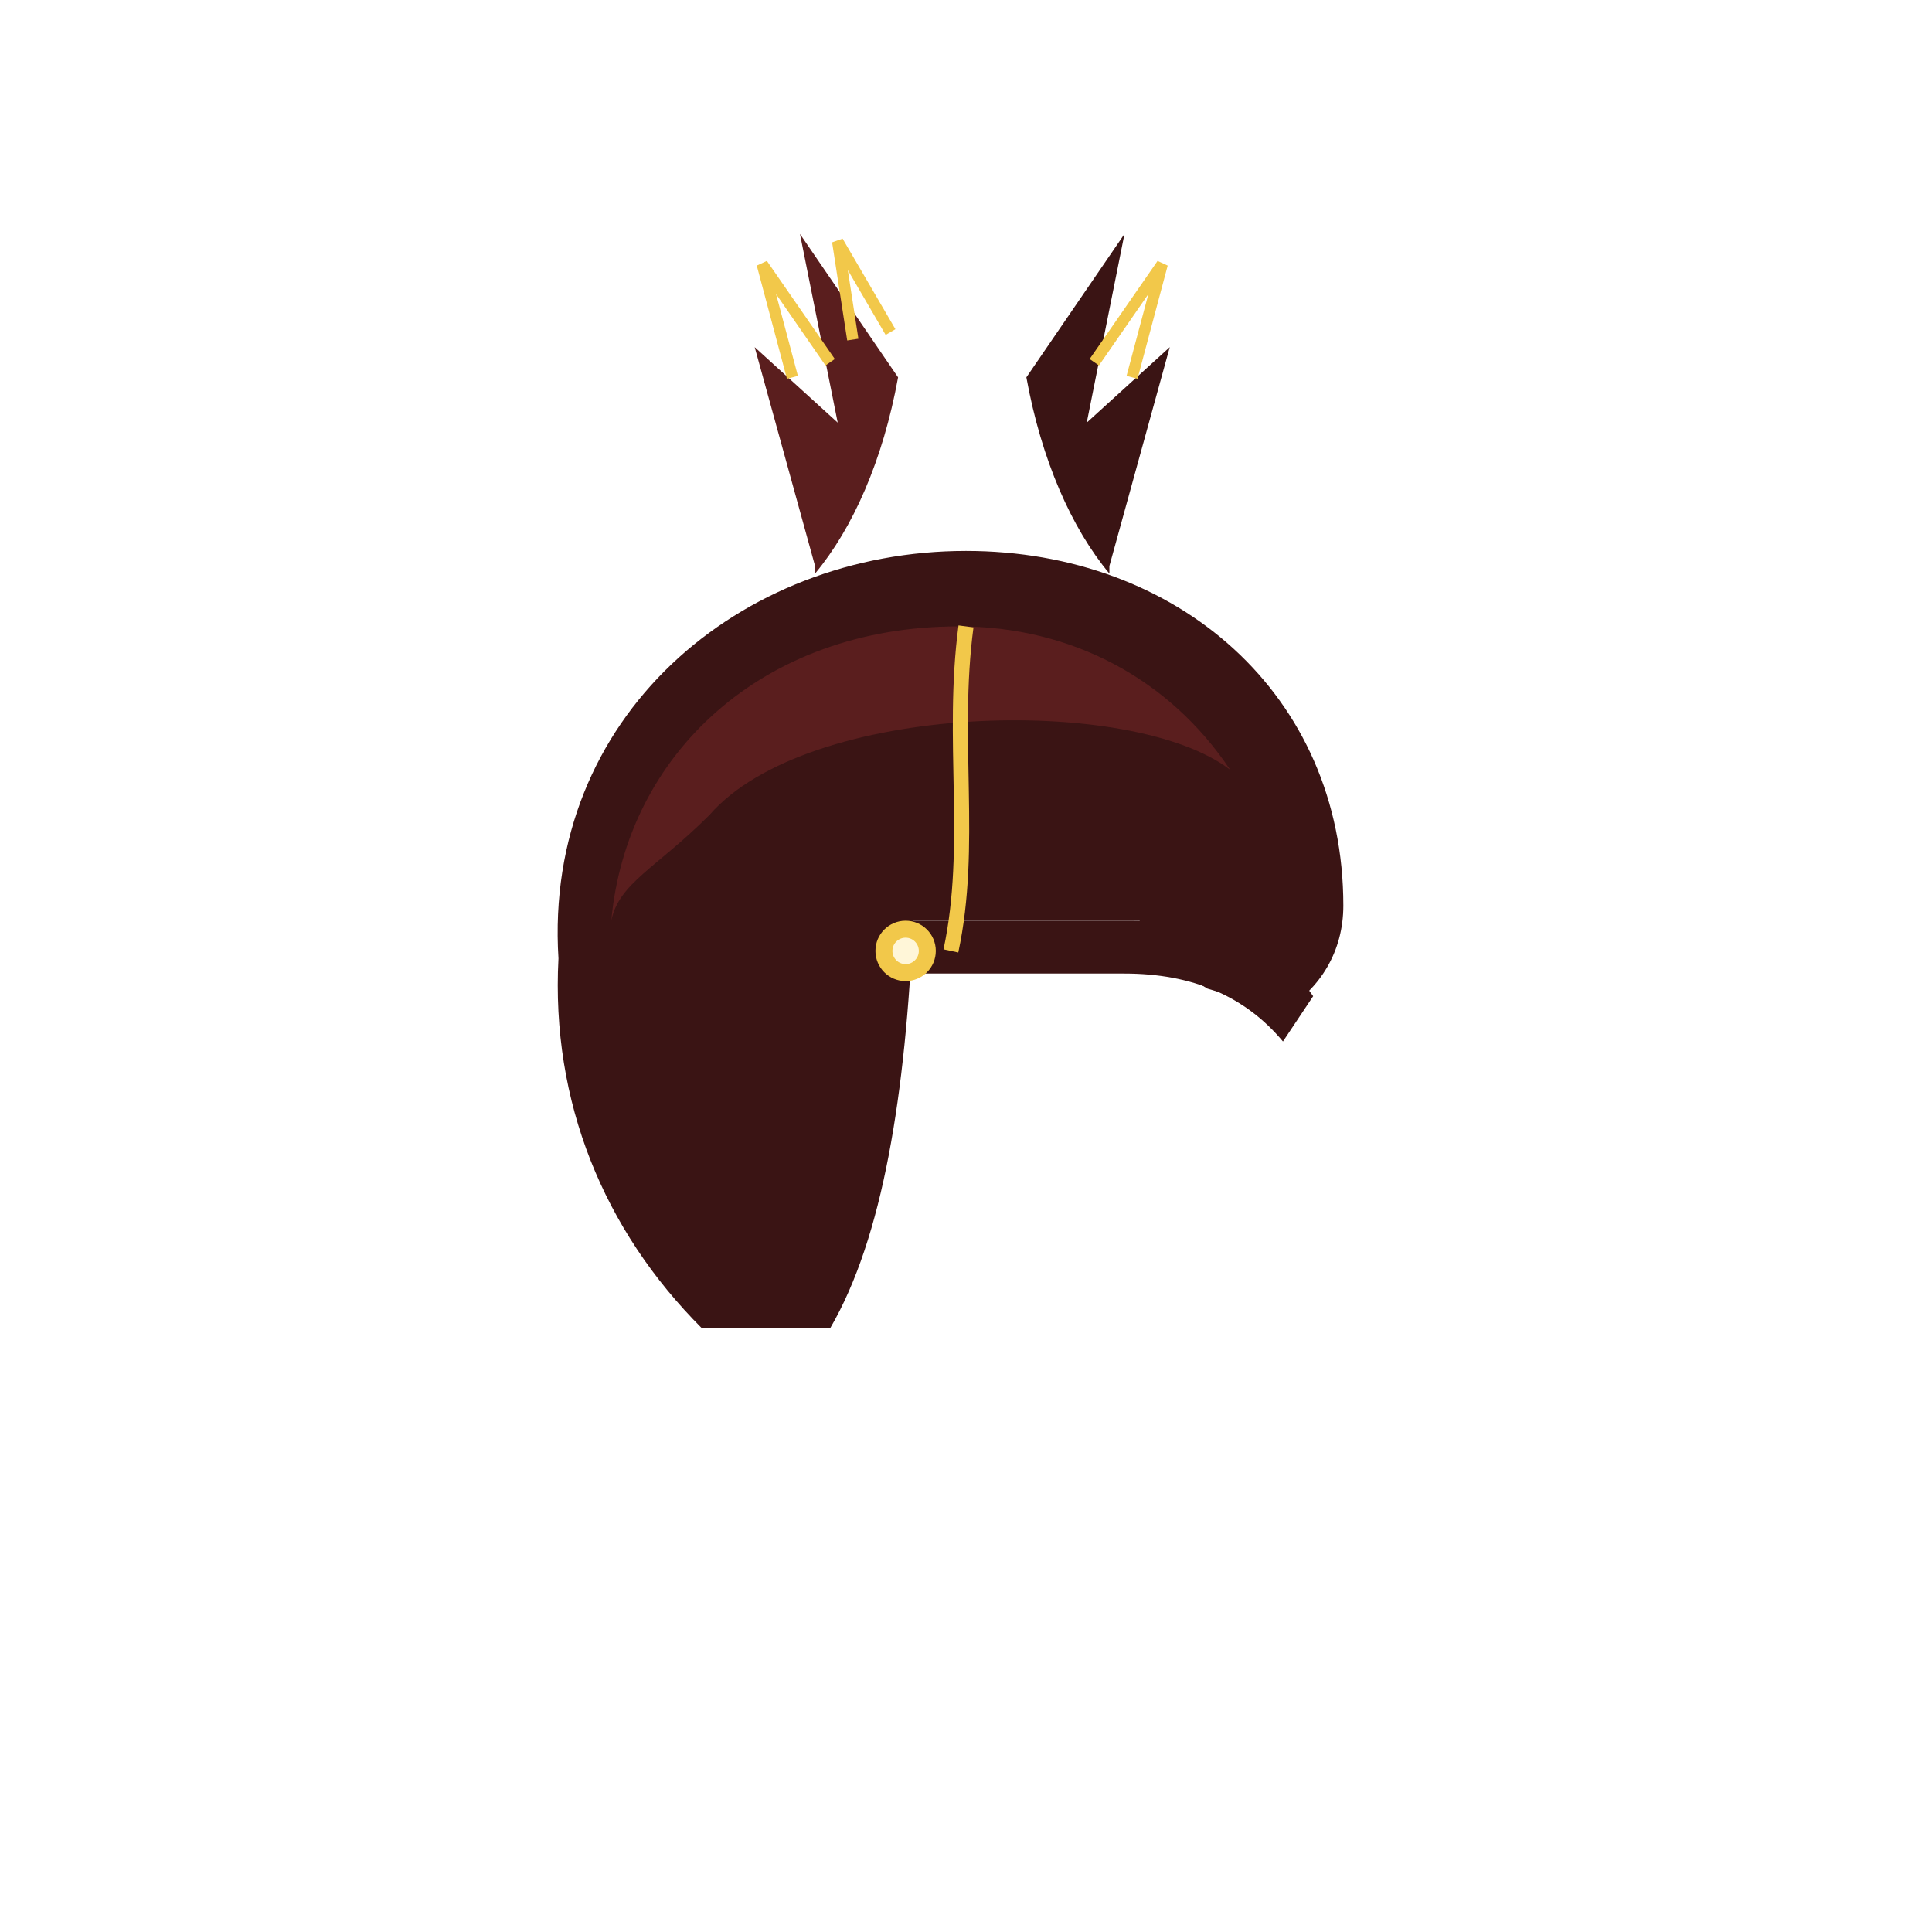
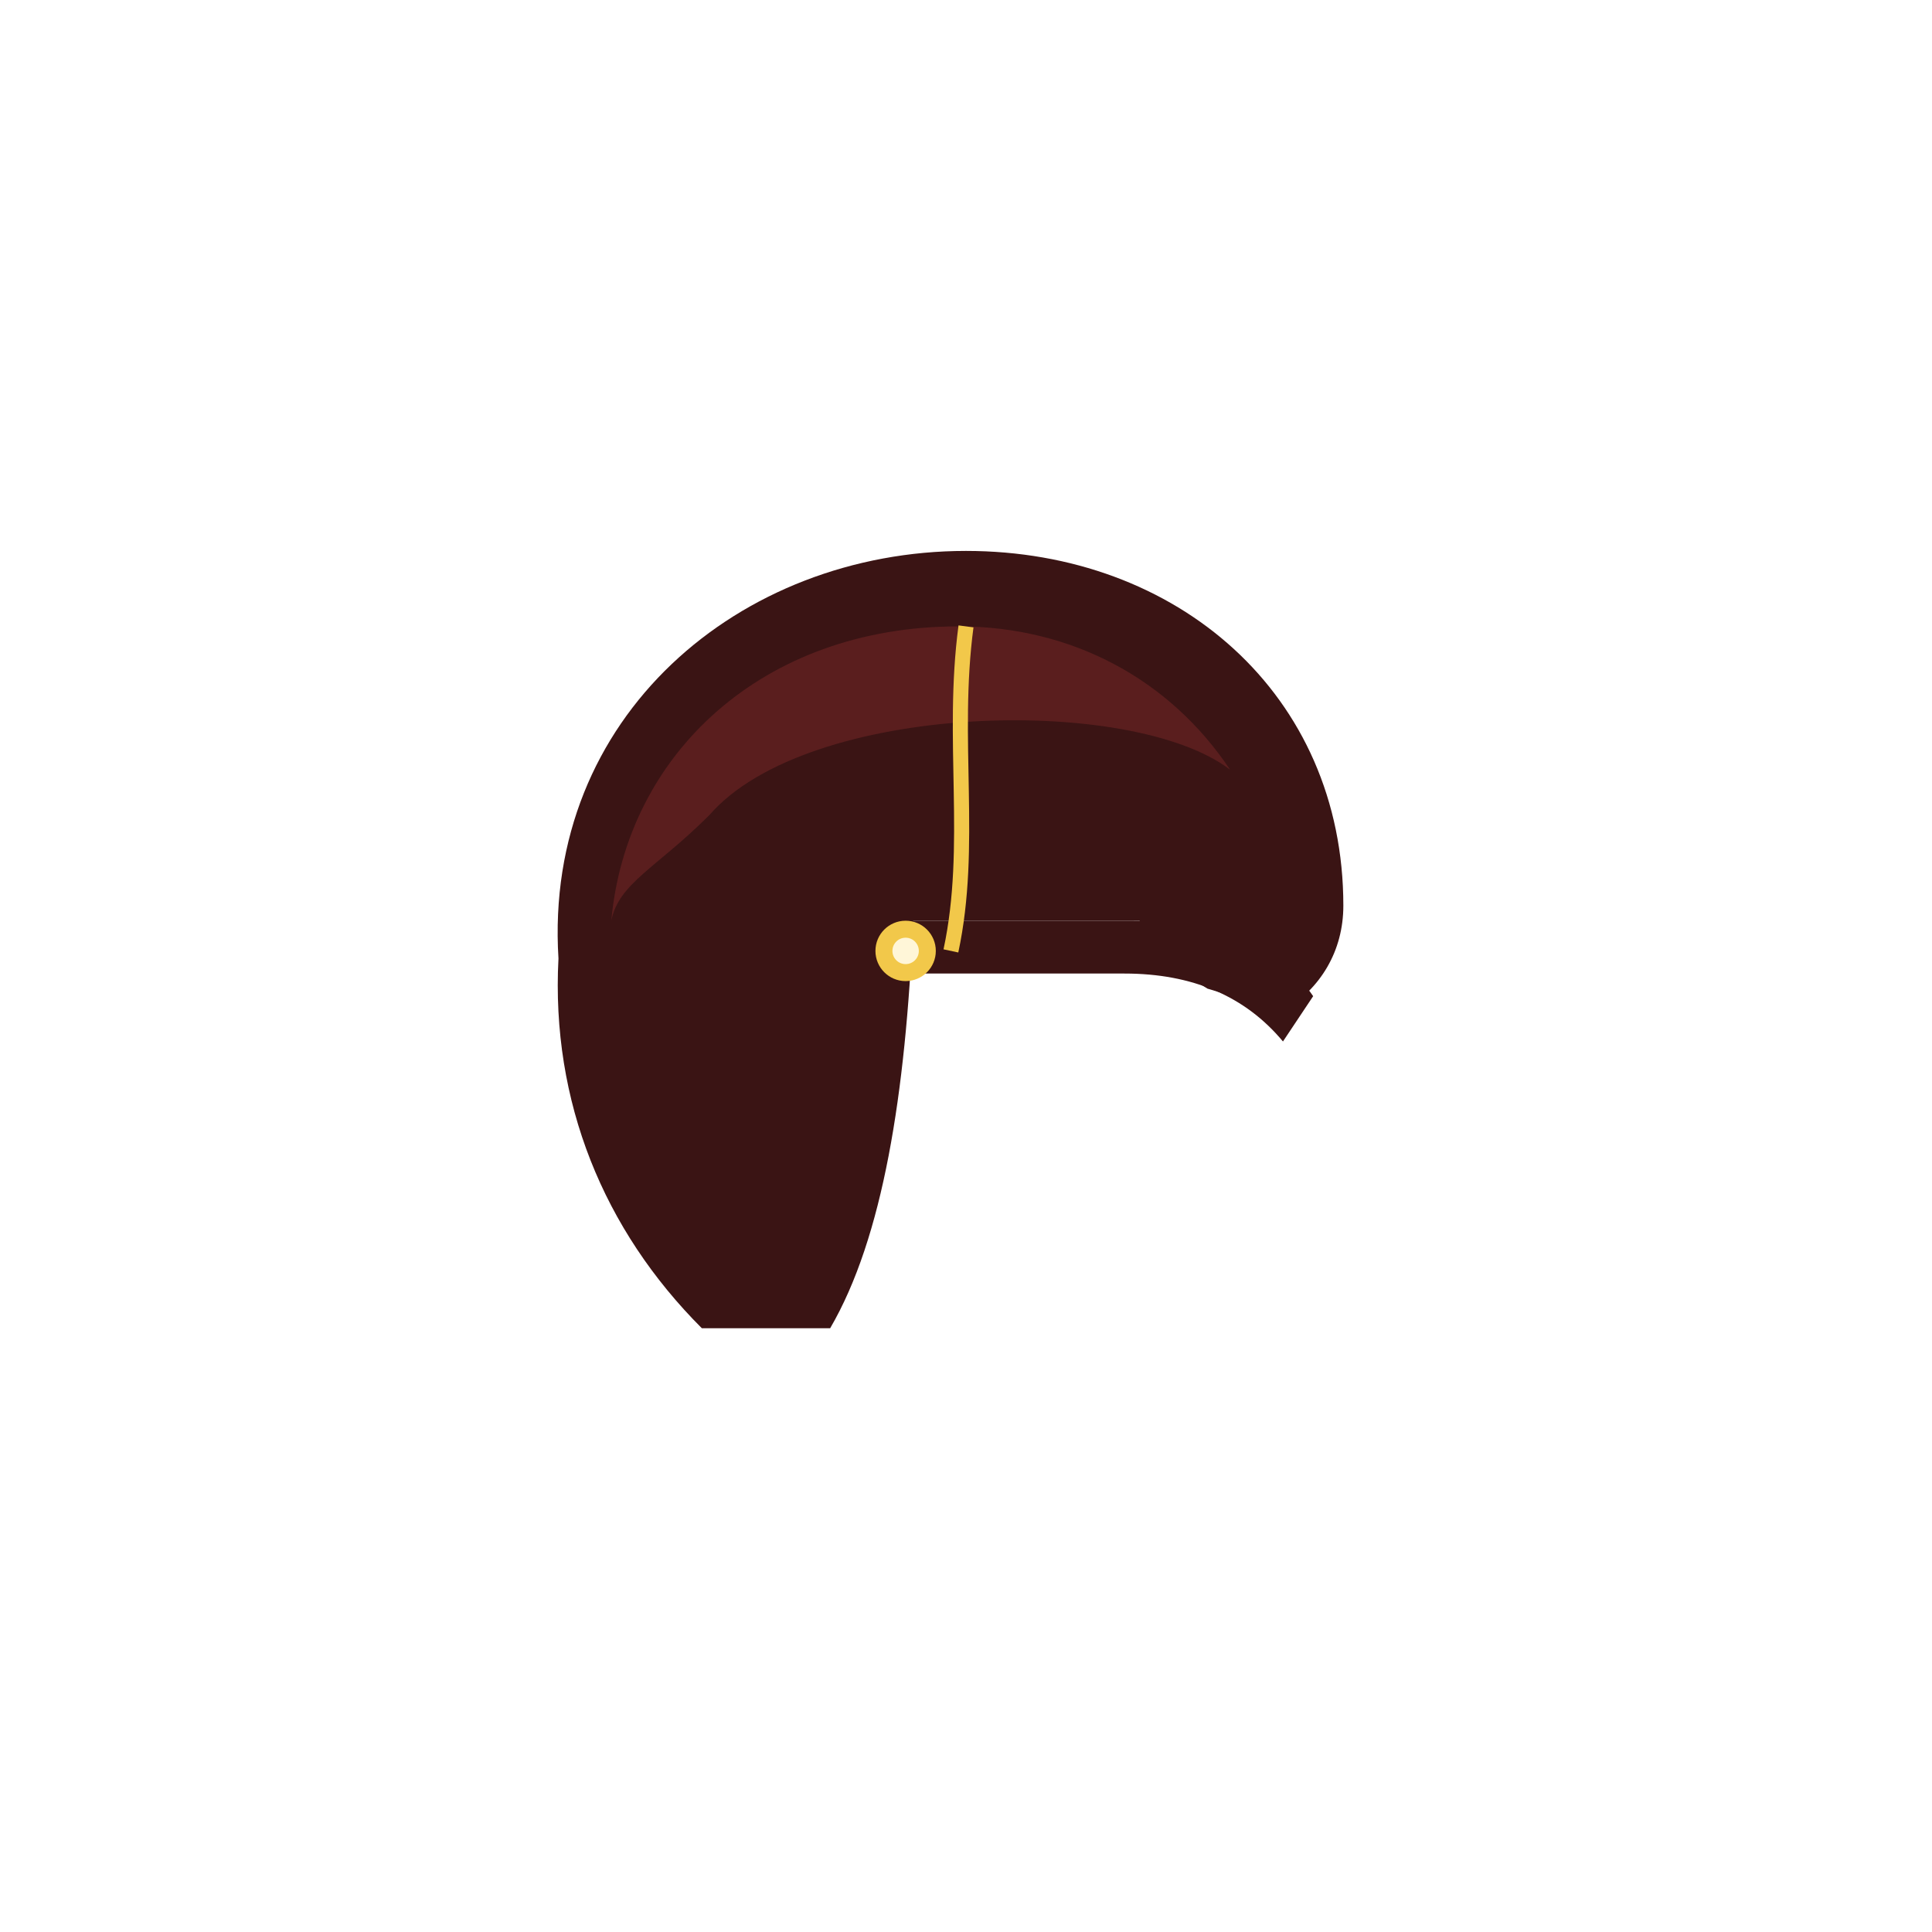
<svg xmlns="http://www.w3.org/2000/svg" viewBox="0 0 512 512" width="512" height="512">
-   <path d="M216 150 L200 92 L222 112 L212 62 L238 100 C234 122 226 140 216 152 Z" fill="#5A1E1E" />
-   <path d="M210 100 L202 70 L220 96 M226 90 L222 64 L236 88" stroke="#F2C84A" stroke-width="3" fill="none" />
  <path d="M148 254 C144 190 196 146 256 146 C312 146 356 184 356 240 C356 252 350 262 340 268 L320 262 C310 256 304 250 302 244 L242 244 C240 290 234 328 220 352 L186 352 C160 326 146 292 148 254 Z" fill="#3A1414" />
  <path d="M162 244 C166 200 202 166 254 166 C284 166 310 180 326 204 C300 184 214 186 188 216 C174 230 164 234 162 244 Z" fill="#5A1E1E" />
-   <path d="M294 150 L310 92 L288 112 L298 62 L272 100 C276 122 284 140 294 152 Z" fill="#3A1414" />
-   <path d="M300 100 L308 70 L290 96" stroke="#F2C84A" stroke-width="3" fill="none" />
  <path d="M300 244 C322 244 340 252 348 264 L340 276 C330 264 316 258 298 258 L242 258 C240 260 238 262 238 264 C234 300 228 330 216 350 L198 350 C212 322 218 286 218 252 L220 244 Z" fill="#3A1414" />
  <path d="M256 166 C252 196 258 224 252 252" stroke="#F2C84A" stroke-width="4" fill="none" />
  <circle cx="240" cy="252" r="8" fill="#F2C84A" />
  <circle cx="240" cy="252" r="3.5" fill="#FFF6D8" />
</svg>
